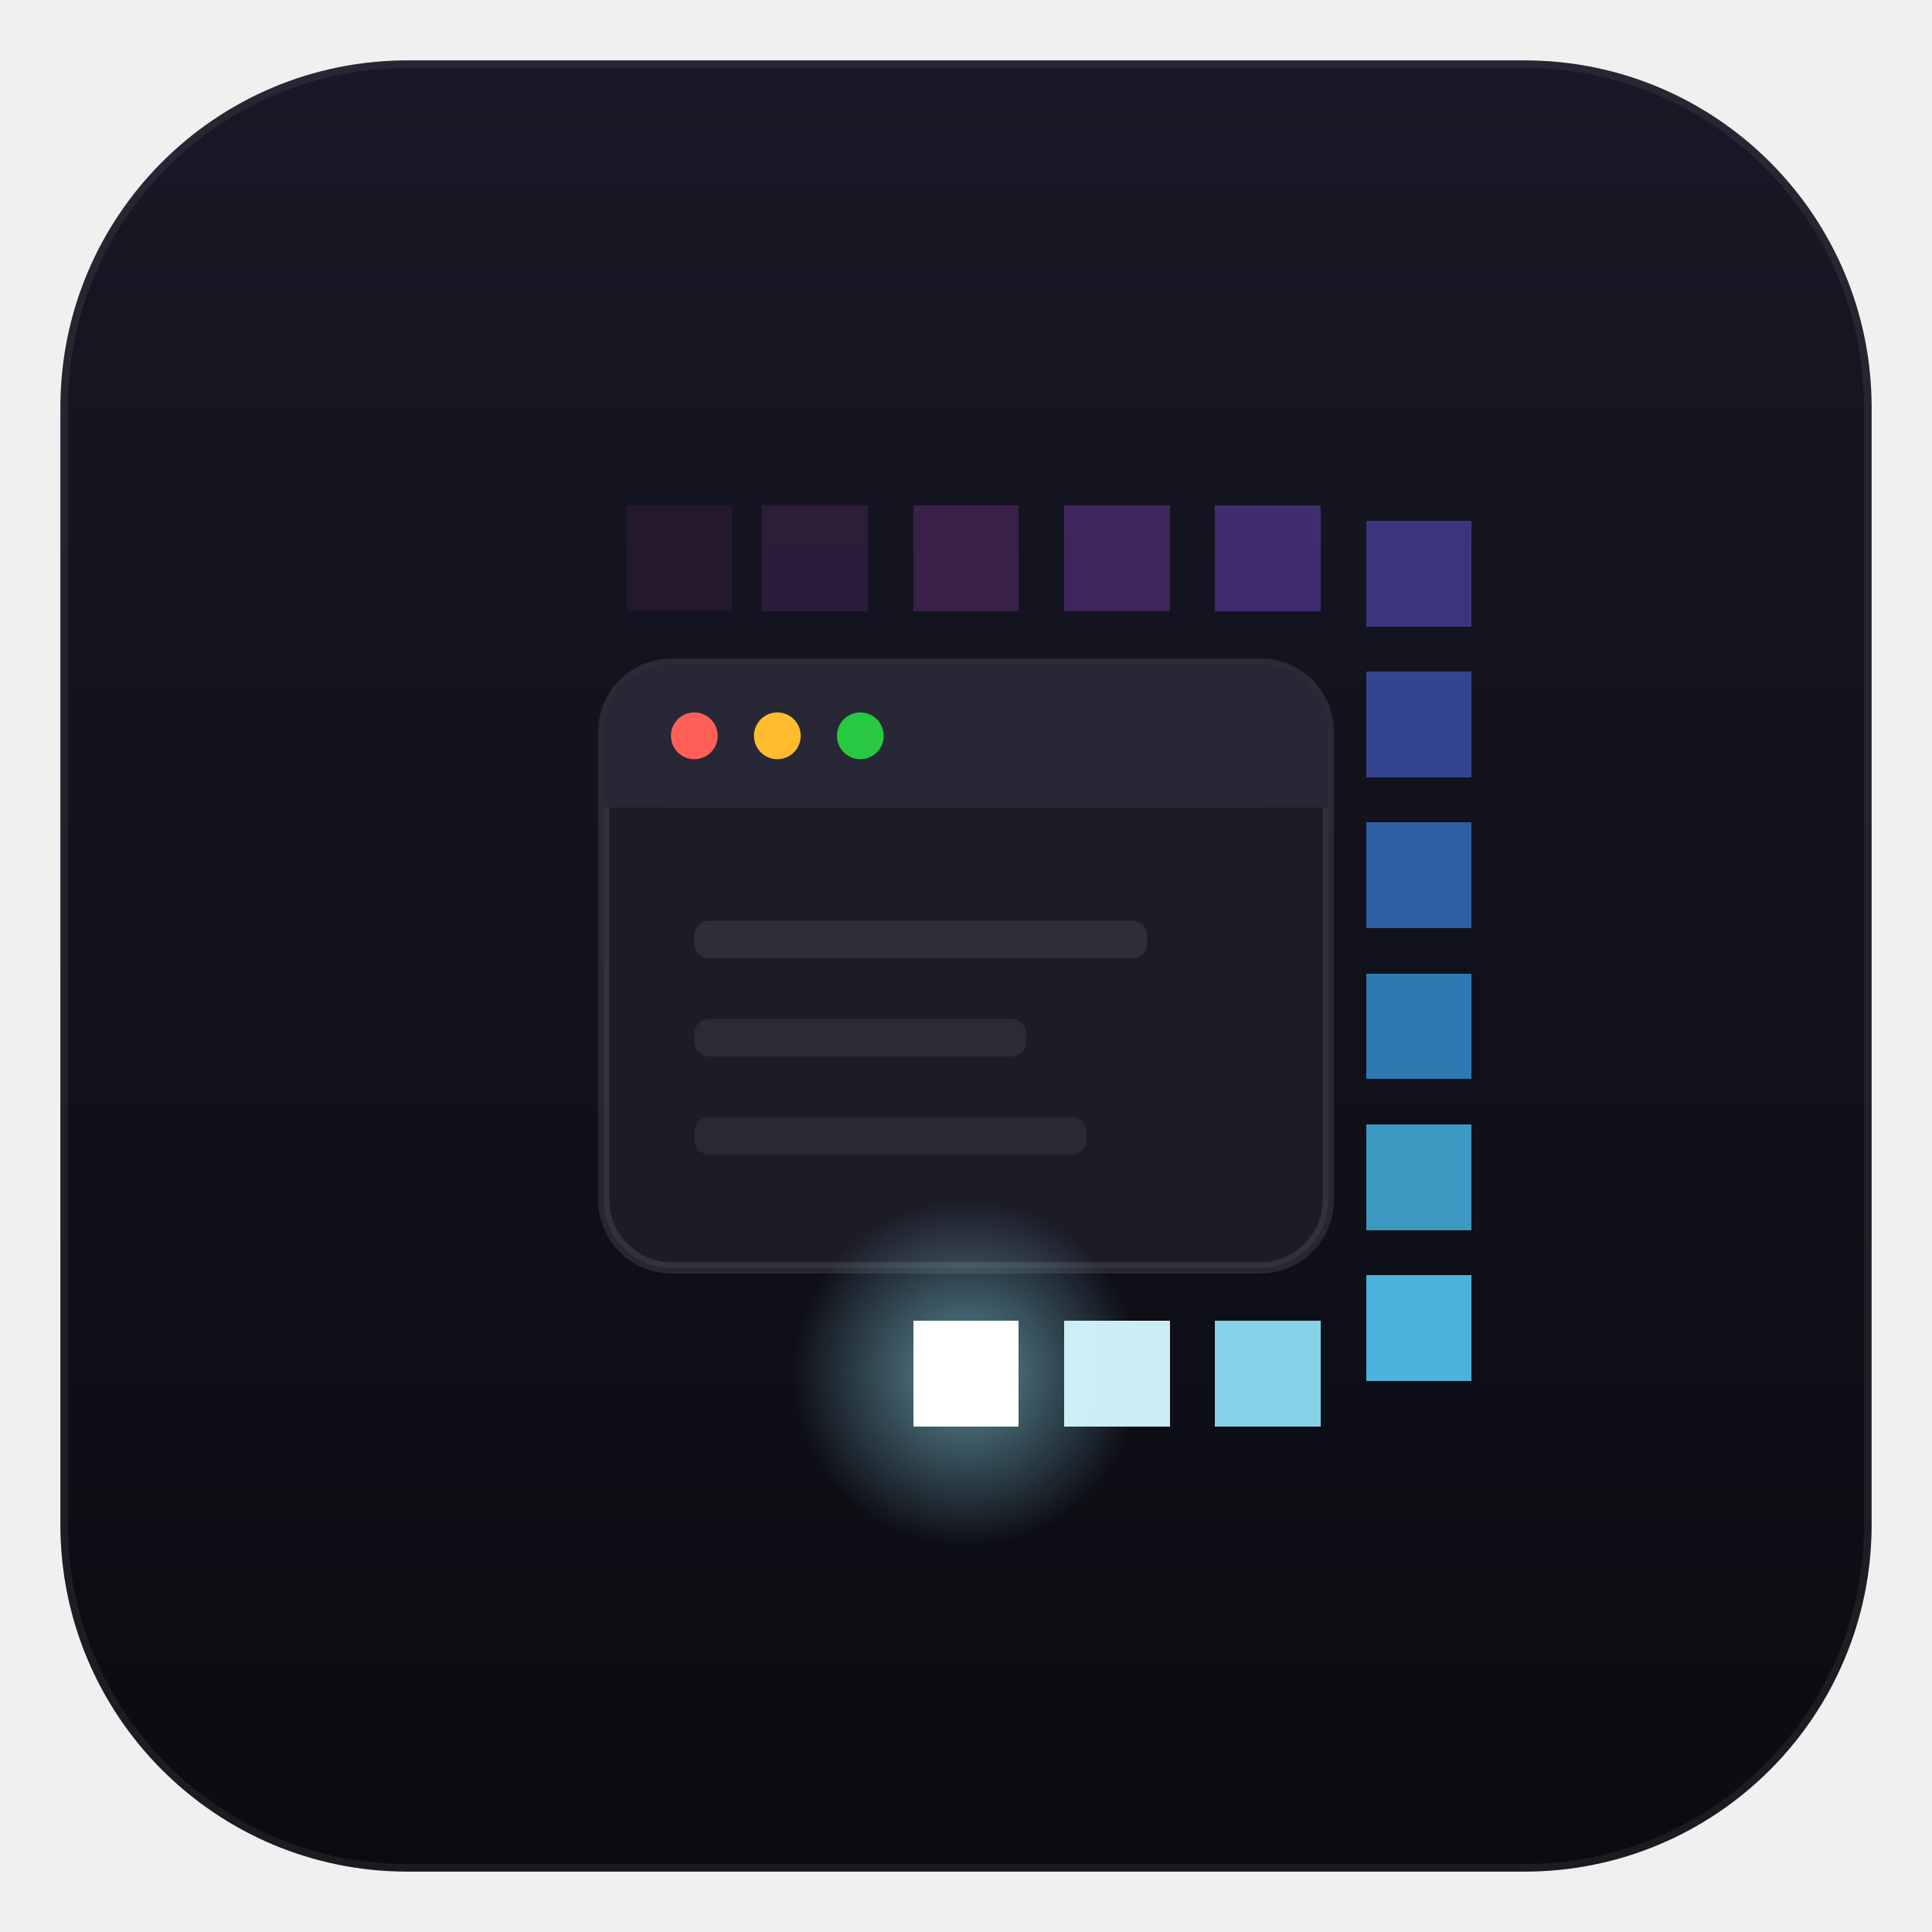
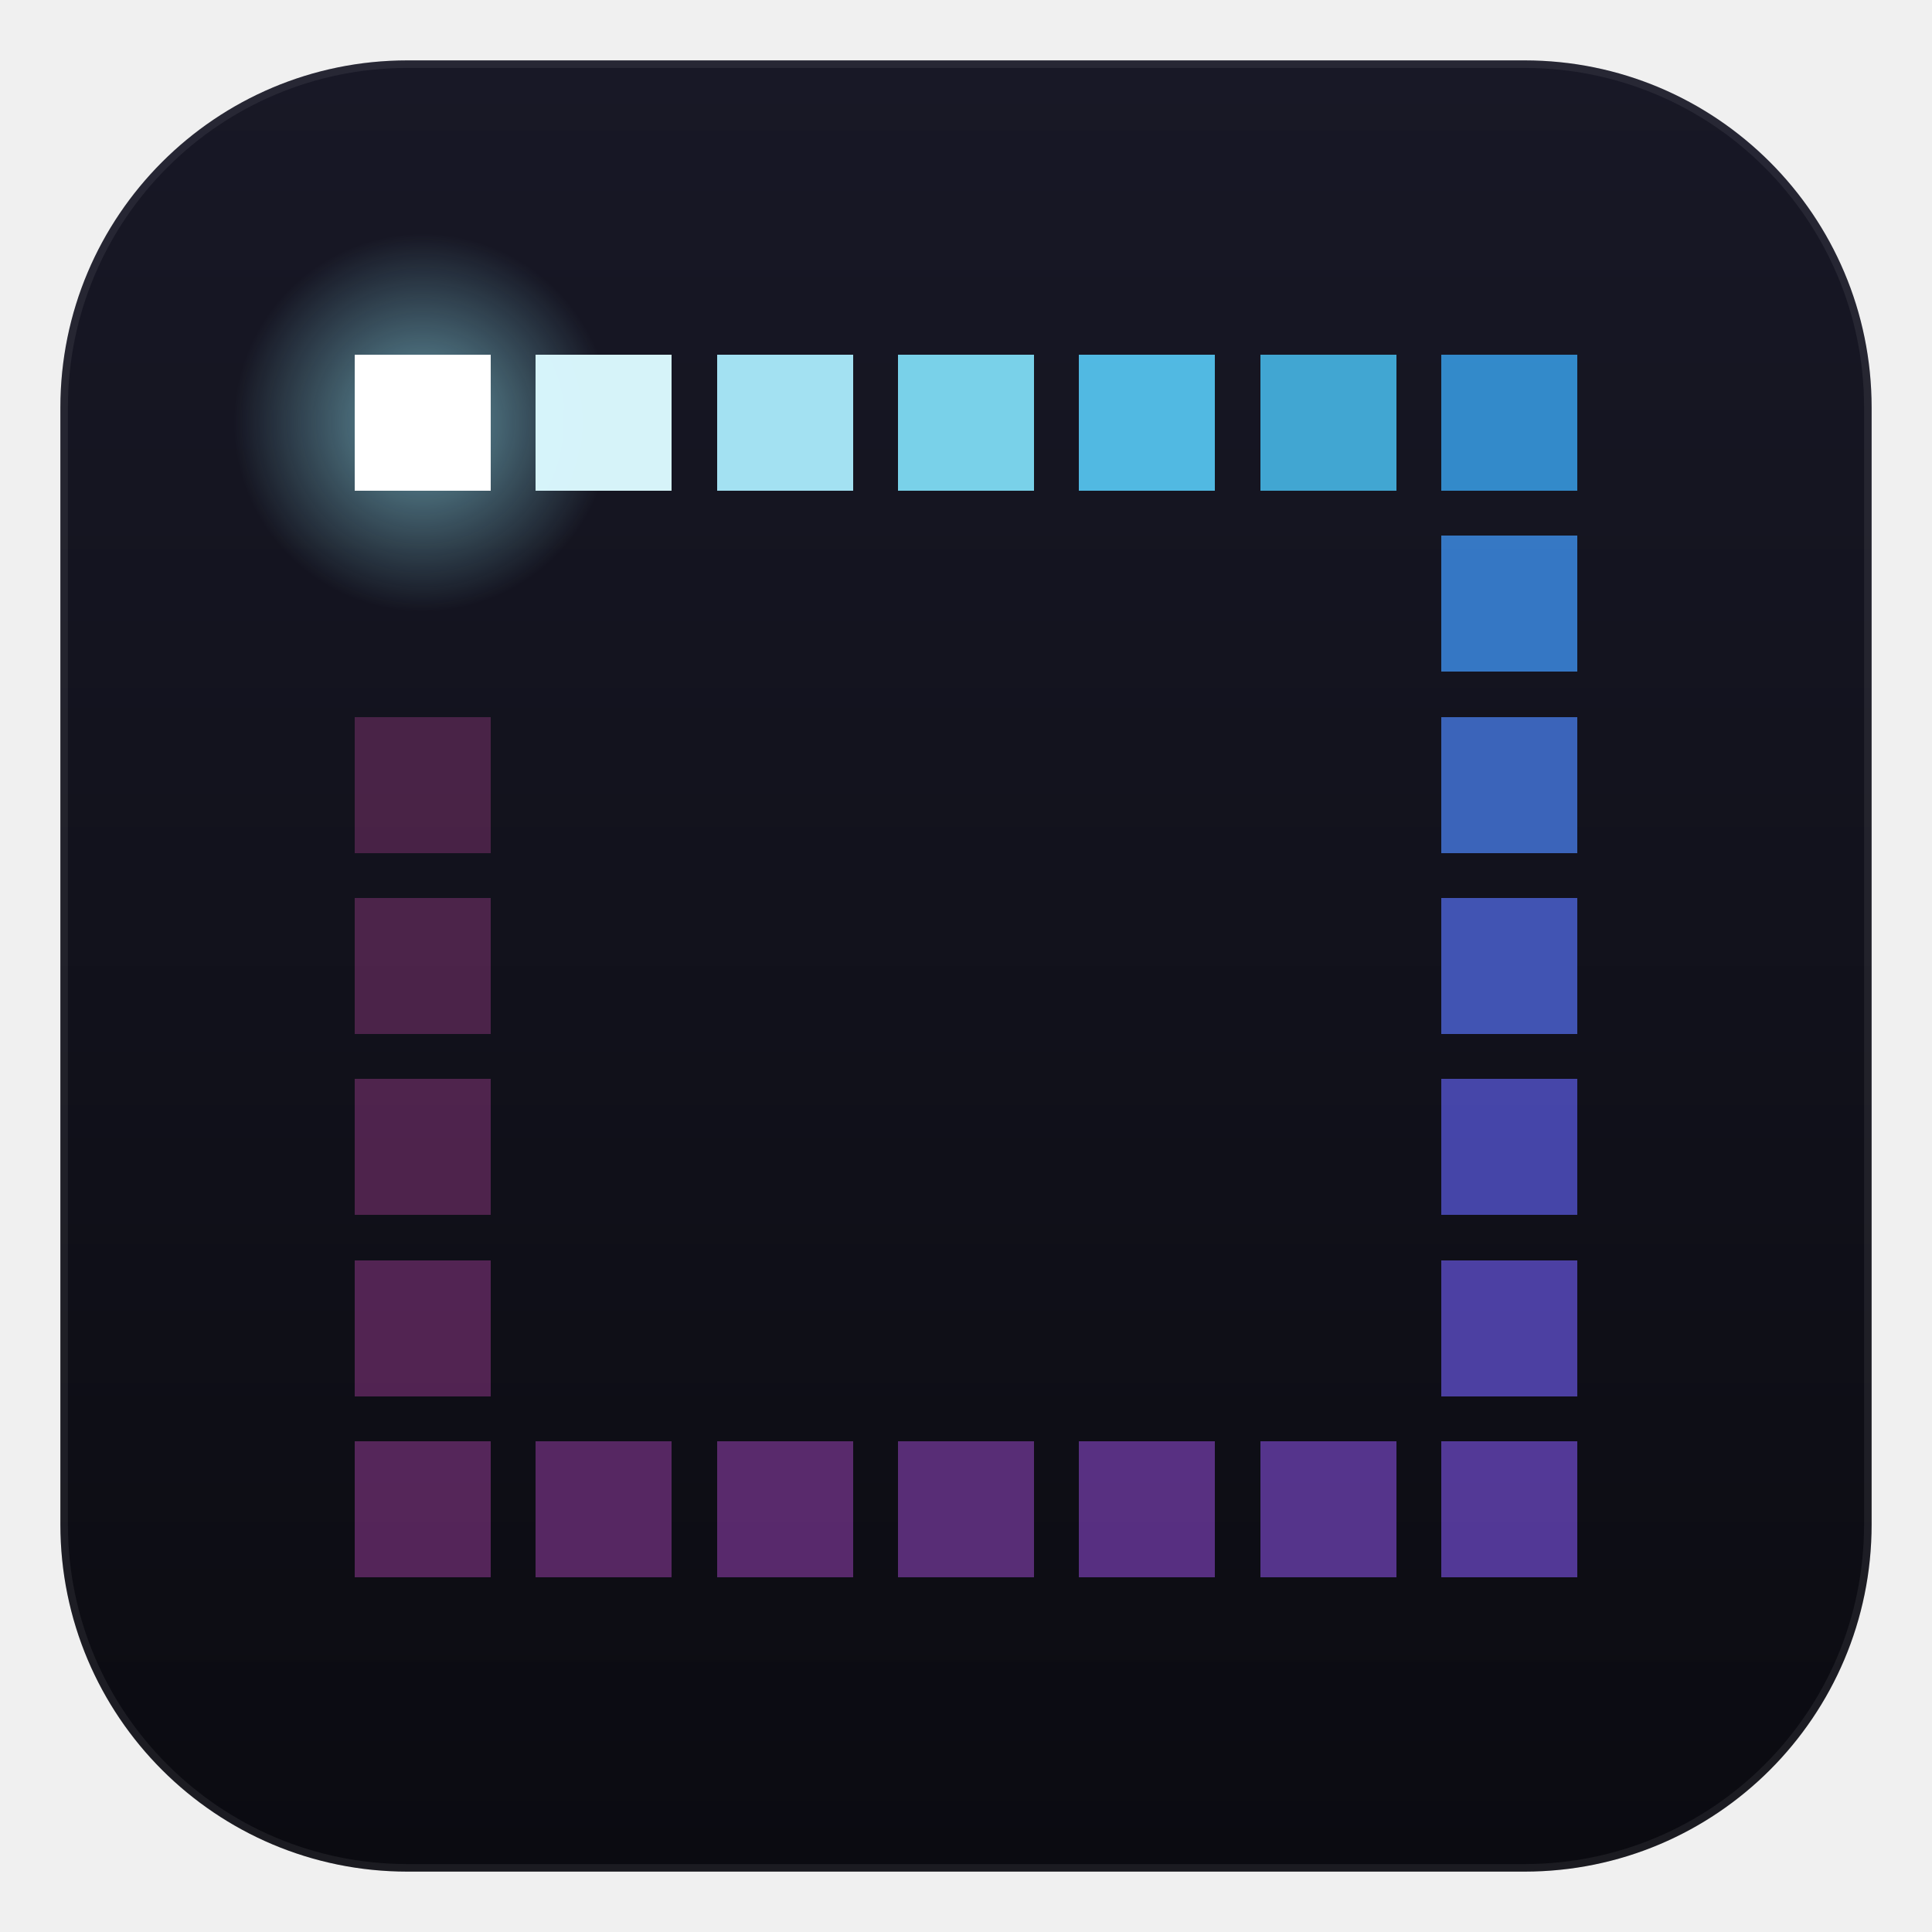
<svg xmlns="http://www.w3.org/2000/svg" width="256" height="256" viewBox="0 0 256 256">
  <defs>
    <linearGradient id="tile" x1="0" y1="0" x2="0" y2="1">
      <stop offset="0" stop-color="#181826" />
      <stop offset="1" stop-color="#0b0b11" />
    </linearGradient>
    <radialGradient id="headGlow" cx="0.5" cy="0.5" r="0.5">
-       <stop offset="0" stop-color="#9af0ff" stop-opacity="0.55" />
+       <stop offset="0" stop-color="#9af0ff" stop-opacity="0.6" />
      <stop offset="1" stop-color="#9af0ff" stop-opacity="0" />
    </radialGradient>
  </defs>
  <rect x="8" y="8" width="240" height="240" rx="46" fill="url(#tile)" />
  <rect x="8.5" y="8.5" width="239" height="239" rx="45.5" fill="none" stroke="#ffffff" stroke-opacity="0.07" stroke-width="1" />
-   <g>
-     <rect x="80" y="88" width="96" height="80" rx="9" fill="#1c1c27" stroke="#ffffff" stroke-opacity="0.10" stroke-width="1.5" />
-     <rect x="80" y="88" width="96" height="19" rx="9" fill="#272736" />
-     <rect x="80" y="98" width="96" height="9" fill="#272736" />
-     <circle cx="92" cy="97.5" r="3.1" fill="#ff5f57" />
-     <circle cx="103" cy="97.5" r="3.1" fill="#febc2e" />
-     <circle cx="114" cy="97.5" r="3.1" fill="#28c840" />
-     <rect x="92" y="122" width="60" height="5" rx="2" fill="#ffffff" fill-opacity="0.08" />
-     <rect x="92" y="135" width="44" height="5" rx="2" fill="#ffffff" fill-opacity="0.07" />
-     <rect x="92" y="148" width="52" height="5" rx="2" fill="#ffffff" fill-opacity="0.06" />
-   </g>
-   <circle cx="128" cy="182" r="23" fill="url(#headGlow)" />
+   <circle cx="56" cy="56" r="25" fill="url(#headGlow)" />
  <g shape-rendering="crispEdges">
-     <rect x="121" y="175" width="14" height="14" fill="#ffffff" />
-     <rect x="141" y="175" width="14" height="14" fill="#d4f8ff" fill-opacity="0.95" />
-     <rect x="161" y="175" width="14" height="14" fill="#93e8ff" fill-opacity="0.90" />
-     <rect x="181" y="169" width="14" height="14" fill="#5ad1ff" fill-opacity="0.84" />
-     <rect x="181" y="149" width="14" height="14" fill="#48c2f4" fill-opacity="0.77" />
-     <rect x="181" y="129" width="14" height="14" fill="#3aa6f2" fill-opacity="0.70" />
-     <rect x="181" y="109" width="14" height="14" fill="#3f8cf2" fill-opacity="0.62" />
-     <rect x="181" y="89" width="14" height="14" fill="#5170f0" fill-opacity="0.54" />
-     <rect x="181" y="69" width="14" height="14" fill="#6a5cf0" fill-opacity="0.46" />
-     <rect x="161" y="67" width="14" height="14" fill="#8654ec" fill-opacity="0.38" />
-     <rect x="141" y="67" width="14" height="14" fill="#a04fe4" fill-opacity="0.30" />
-     <rect x="121" y="67" width="14" height="14" fill="#ba4fda" fill-opacity="0.22" />
-     <rect x="101" y="67" width="14" height="14" fill="#cb4fd0" fill-opacity="0.14" />
-     <rect x="83" y="67" width="14" height="14" fill="#db4fc4" fill-opacity="0.08" />
+     <rect x="47" y="47" width="18" height="18" fill="#ffffff" />
+     <rect x="71" y="47" width="18" height="18" fill="#dbf9ff" fill-opacity="0.97" />
+     <rect x="95" y="47" width="18" height="18" fill="#aceeff" fill-opacity="0.94" />
+     <rect x="119" y="47" width="18" height="18" fill="#84e6ff" fill-opacity="0.90" />
+     <rect x="143" y="47" width="18" height="18" fill="#5ad1ff" fill-opacity="0.87" />
+     <rect x="167" y="47" width="18" height="18" fill="#4ac2f4" fill-opacity="0.84" />
+     <rect x="191" y="47" width="18" height="18" fill="#3aa6f2" fill-opacity="0.81" />
+     <rect x="191" y="71" width="18" height="18" fill="#3f93f2" fill-opacity="0.78" />
+     <rect x="191" y="95" width="18" height="18" fill="#4a80f0" fill-opacity="0.74" />
+     <rect x="191" y="119" width="18" height="18" fill="#5570f0" fill-opacity="0.71" />
+     <rect x="191" y="143" width="18" height="18" fill="#6060ee" fill-opacity="0.67" />
+     <rect x="191" y="167" width="18" height="18" fill="#6f5cf0" fill-opacity="0.64" />
+     <rect x="191" y="191" width="18" height="18" fill="#8056ec" fill-opacity="0.60" />
+     <rect x="167" y="191" width="18" height="18" fill="#8e52e8" fill-opacity="0.56" />
+     <rect x="143" y="191" width="18" height="18" fill="#9c50e4" fill-opacity="0.52" />
+     <rect x="119" y="191" width="18" height="18" fill="#aa4fe0" fill-opacity="0.48" />
+     <rect x="95" y="191" width="18" height="18" fill="#b84fda" fill-opacity="0.44" />
+     <rect x="71" y="191" width="18" height="18" fill="#c44fd4" fill-opacity="0.40" />
+     <rect x="47" y="191" width="18" height="18" fill="#cf4fce" fill-opacity="0.37" />
+     <rect x="47" y="167" width="18" height="18" fill="#d44fc6" fill-opacity="0.34" />
+     <rect x="47" y="143" width="18" height="18" fill="#d84fc0" fill-opacity="0.31" />
+     <rect x="47" y="119" width="18" height="18" fill="#db4fbc" fill-opacity="0.29" />
+     <rect x="47" y="95" width="18" height="18" fill="#dd4fb8" fill-opacity="0.27" />
  </g>
</svg>
